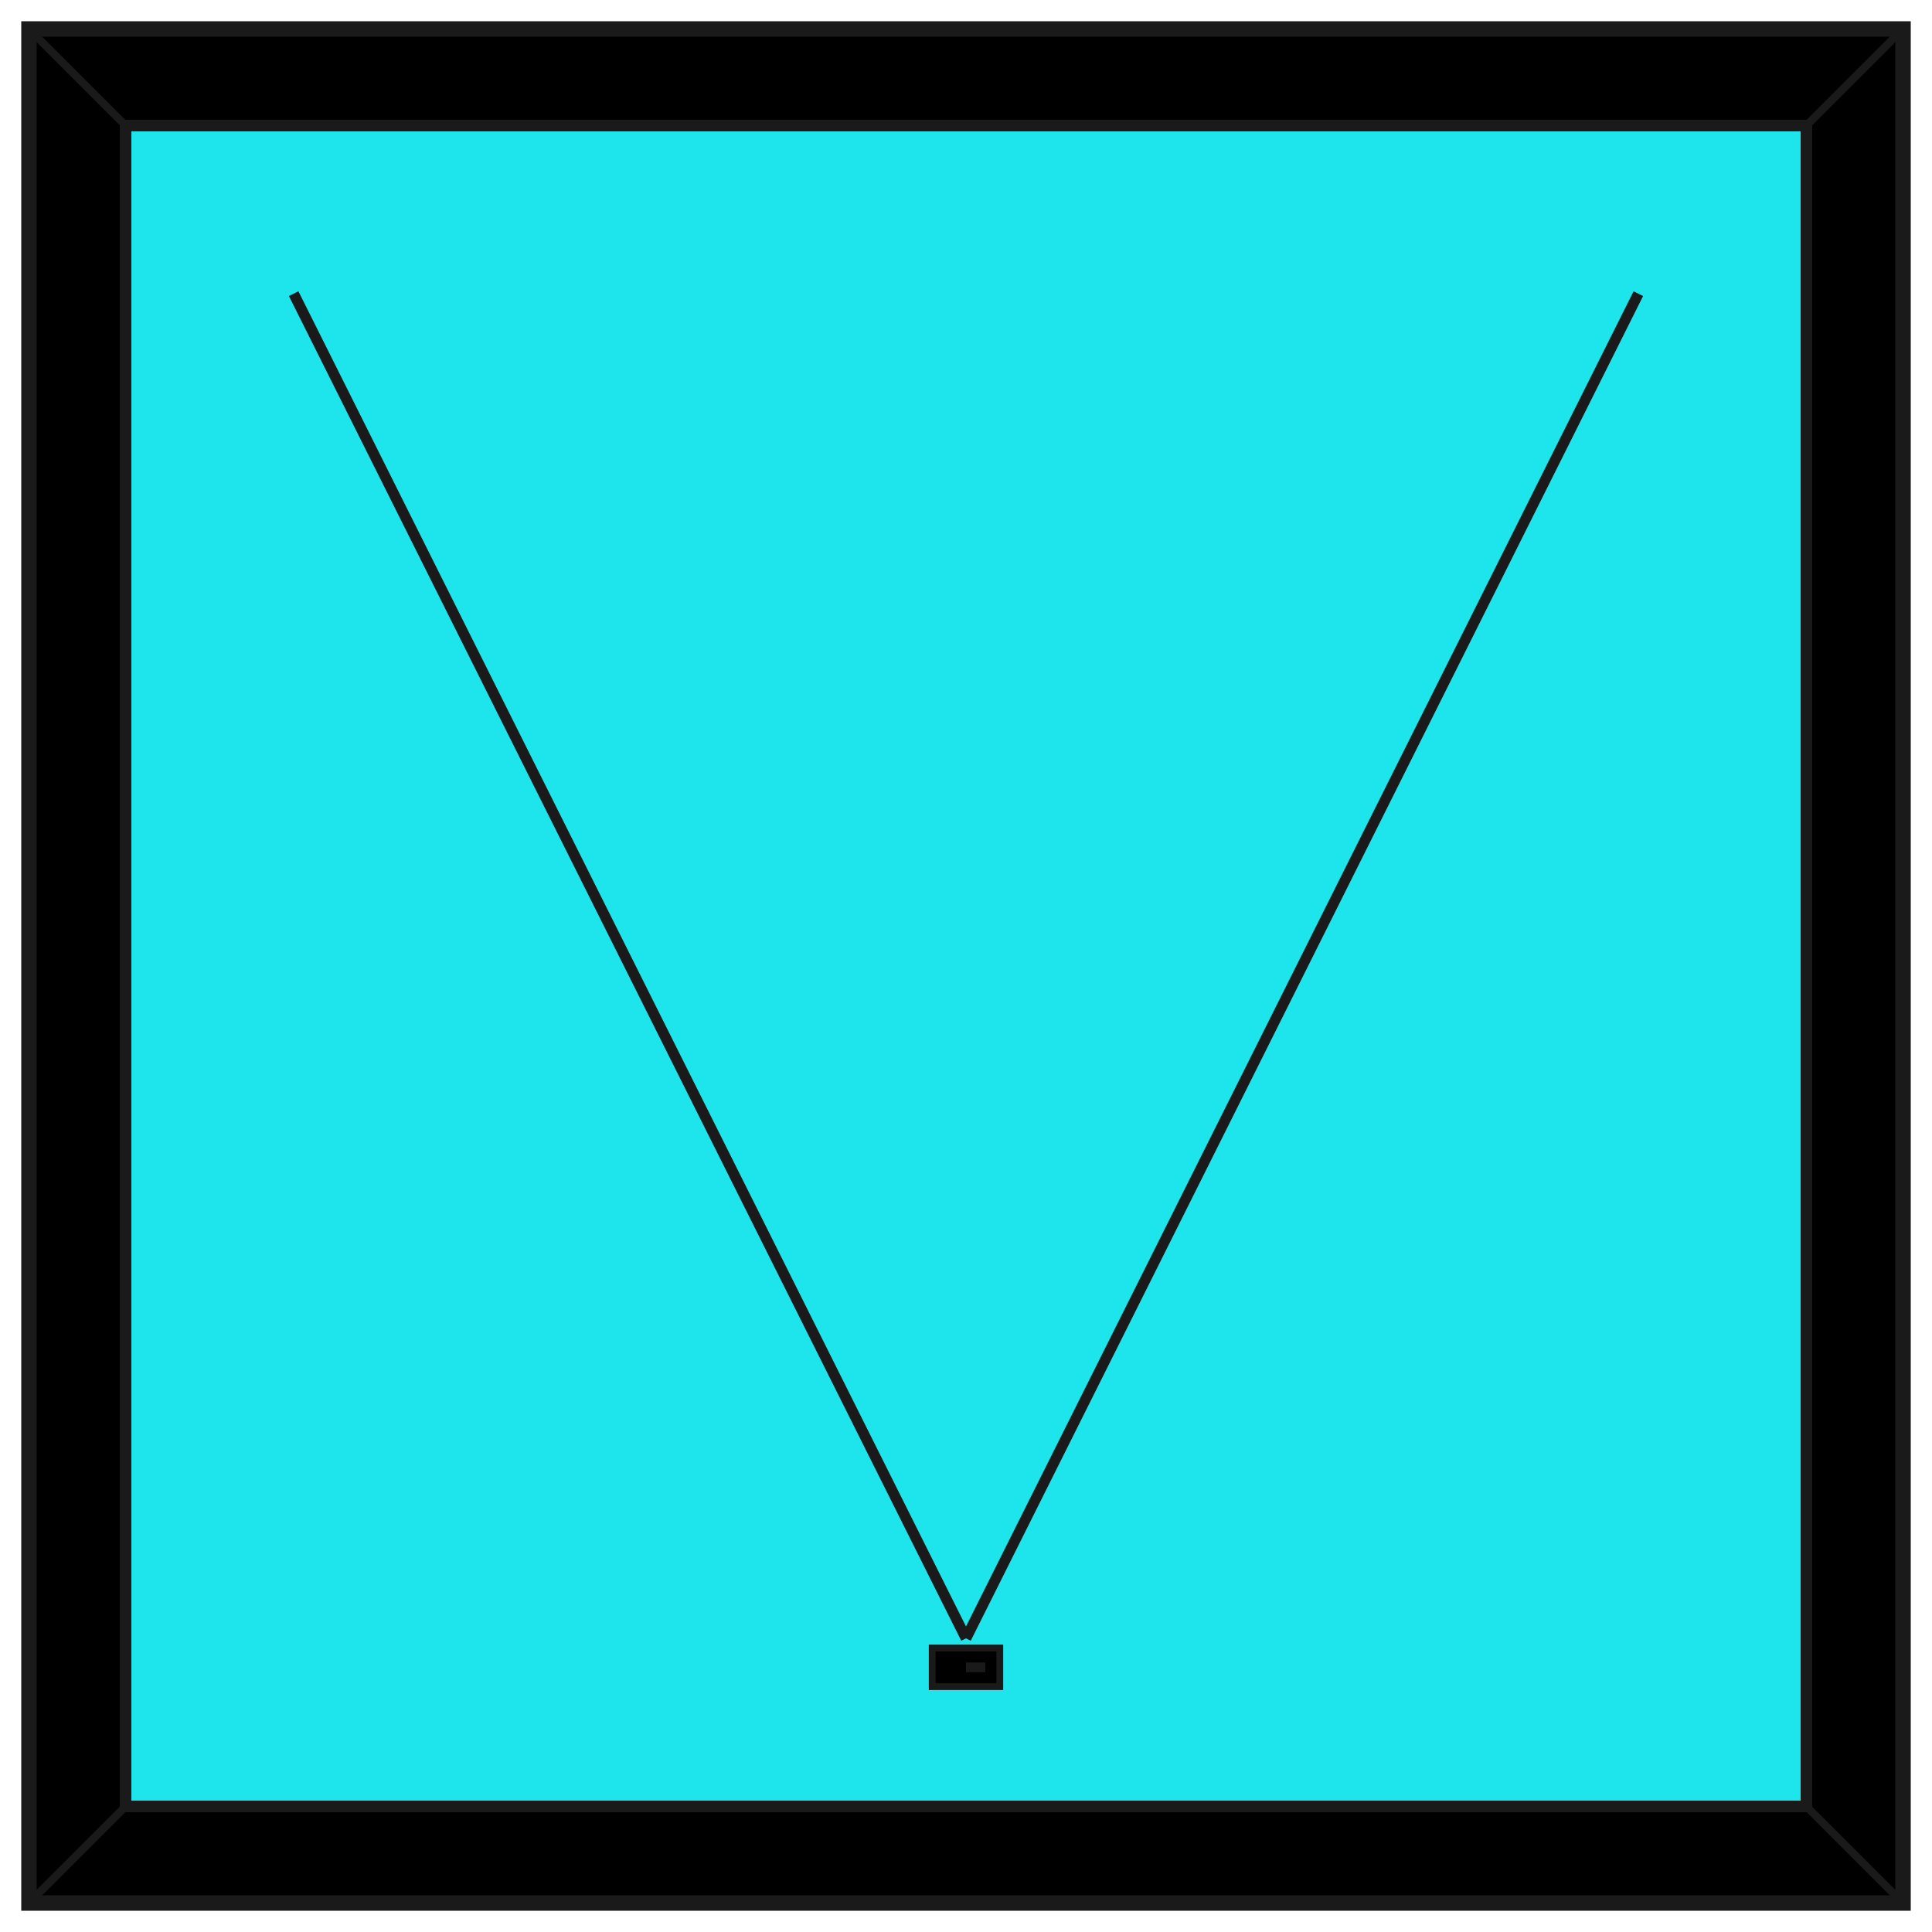
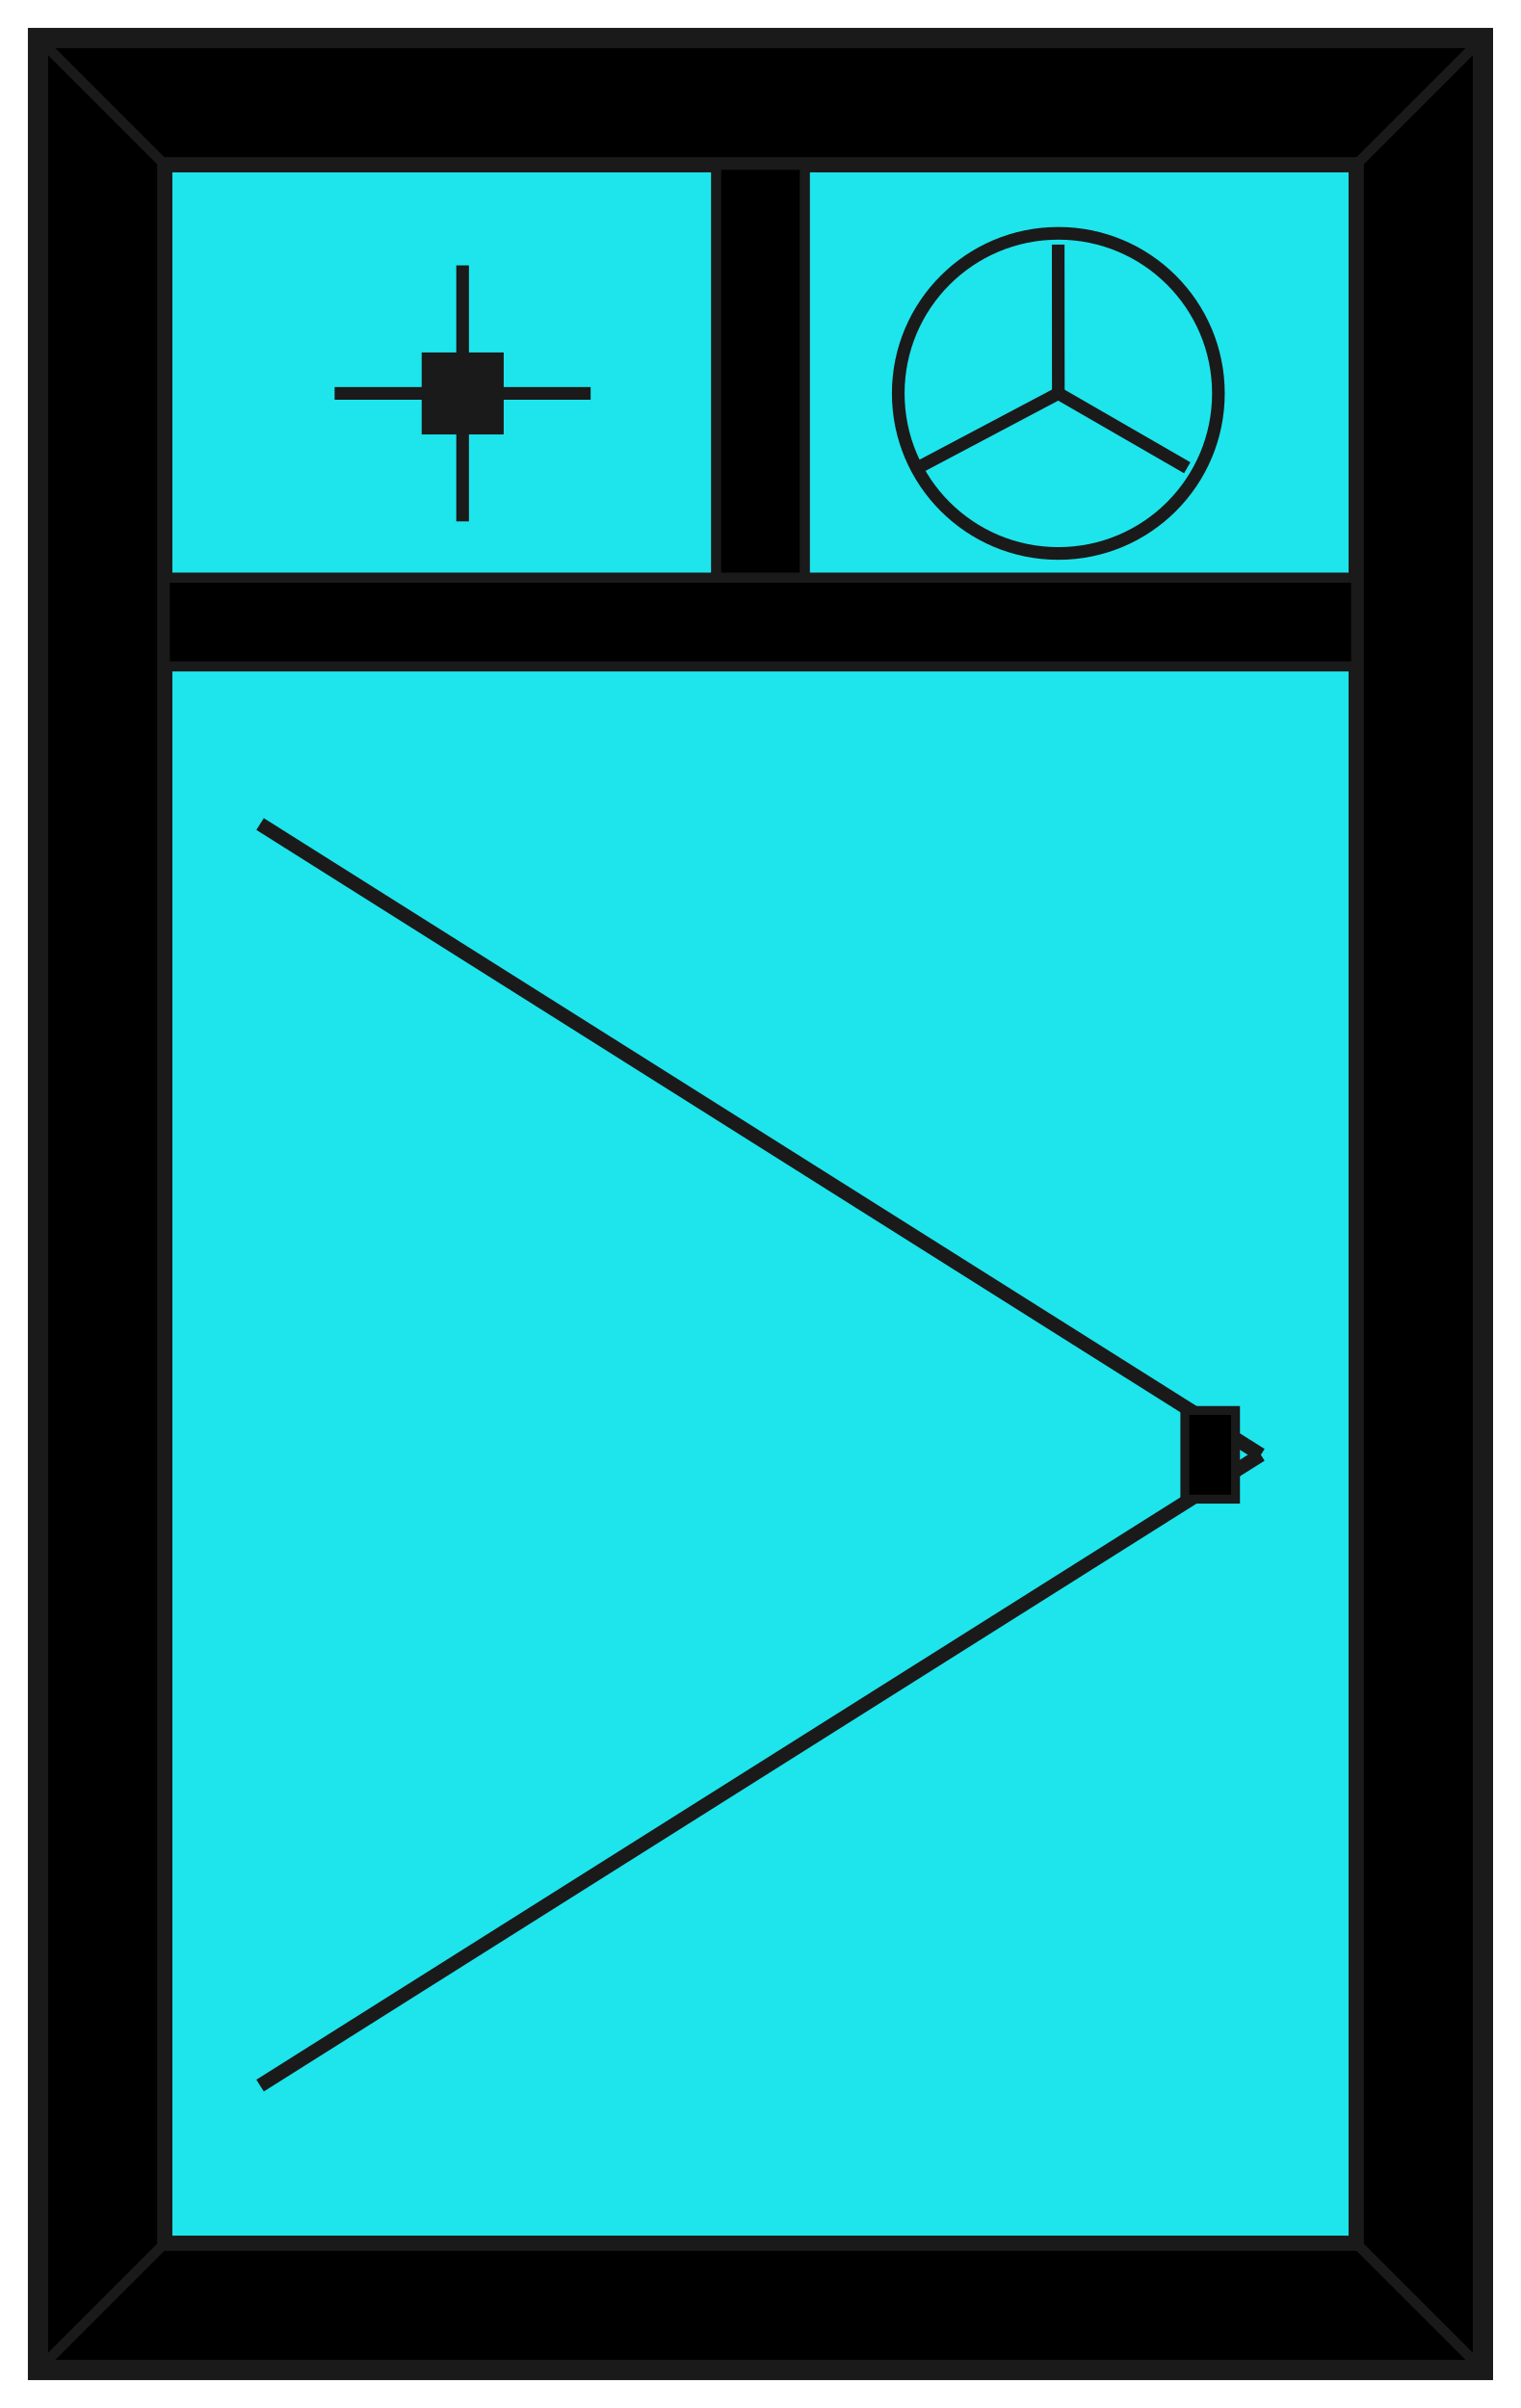
- <svg xmlns="http://www.w3.org/2000/svg" viewBox="0 0 200.00 200.00">
-   <rect x="3.00" y="3.00" width="194.00" height="194.00" fill="FRAME_COLOR" stroke="#1a1a1a" stroke-width="1.6" />
-   <rect x="13.00" y="13.00" width="174.00" height="174.00" fill="#1ee5ec" stroke="#1a1a1a" stroke-width="1.2" />
+ <svg xmlns="http://www.w3.org/2000/svg" viewBox="0 0 120.00 190.00">
+   <rect x="3.00" y="3.00" width="114.00" height="184.00" fill="FRAME_COLOR" stroke="#1a1a1a" stroke-width="1.6" />
+   <rect x="13.00" y="13.00" width="94.00" height="164.00" fill="#1ee5ec" stroke="#1a1a1a" stroke-width="1.2" />
  <line x1="3.00" y1="3.00" x2="13.00" y2="13.00" stroke="#1a1a1a" stroke-width="0.8" />
-   <line x1="197.00" y1="3.00" x2="187.00" y2="13.00" stroke="#1a1a1a" stroke-width="0.8" />
-   <line x1="3.00" y1="197.00" x2="13.00" y2="187.00" stroke="#1a1a1a" stroke-width="0.8" />
-   <line x1="197.00" y1="197.00" x2="187.00" y2="187.00" stroke="#1a1a1a" stroke-width="0.8" />
-   <line x1="100.00" y1="169.60" x2="30.40" y2="30.40" stroke="#1a1a1a" stroke-width="1.1" />
-   <line x1="100.00" y1="169.60" x2="169.60" y2="30.40" stroke="#1a1a1a" stroke-width="1.1" />
-   <rect x="96.50" y="170.60" width="7.00" height="4.00" fill="FRAME_COLOR" stroke="#1a1a1a" stroke-width="0.7" />
-   <line x1="100.00" y1="172.60" x2="102.00" y2="172.60" stroke="#1a1a1a" stroke-width="1.0" />
+   <line x1="117.00" y1="3.00" x2="107.00" y2="13.00" stroke="#1a1a1a" stroke-width="0.8" />
+   <line x1="3.00" y1="187.00" x2="13.00" y2="177.00" stroke="#1a1a1a" stroke-width="0.8" />
+   <line x1="117.00" y1="187.00" x2="107.00" y2="177.00" stroke="#1a1a1a" stroke-width="0.8" />
+   <rect x="13.00" y="45.58" width="94.00" height="7.00" fill="FRAME_COLOR" stroke="#1a1a1a" stroke-width="0.8" />
+   <rect x="56.50" y="13.00" width="7.00" height="32.58" fill="FRAME_COLOR" stroke="#1a1a1a" stroke-width="0.8" />
+   <line x1="36.50" y1="20.94" x2="36.50" y2="41.14" stroke="#1a1a1a" stroke-width="1.0" />
+   <line x1="26.40" y1="31.04" x2="46.60" y2="31.04" stroke="#1a1a1a" stroke-width="1.0" />
+   <rect x="33.27" y="27.81" width="6.47" height="6.47" fill="#1a1a1a" />
+   <circle cx="83.50" cy="31.04" r="12.63" fill="none" stroke="#1a1a1a" stroke-width="1.0" />
+   <line x1="83.50" y1="31.04" x2="83.49" y2="19.30" stroke="#1a1a1a" stroke-width="1.0" />
+   <line x1="83.50" y1="31.04" x2="93.67" y2="36.91" stroke="#1a1a1a" stroke-width="1.0" />
+   <line x1="83.50" y1="31.04" x2="72.73" y2="36.74" stroke="#1a1a1a" stroke-width="1.0" />
+   <line x1="99.48" y1="114.79" x2="20.52" y2="65.02" stroke="#1a1a1a" stroke-width="1.1" />
+   <line x1="99.48" y1="114.79" x2="20.52" y2="164.56" stroke="#1a1a1a" stroke-width="1.1" />
+   <rect x="93.48" y="111.29" width="4.00" height="7.00" fill="FRAME_COLOR" stroke="#1a1a1a" stroke-width="0.7" />
</svg>
